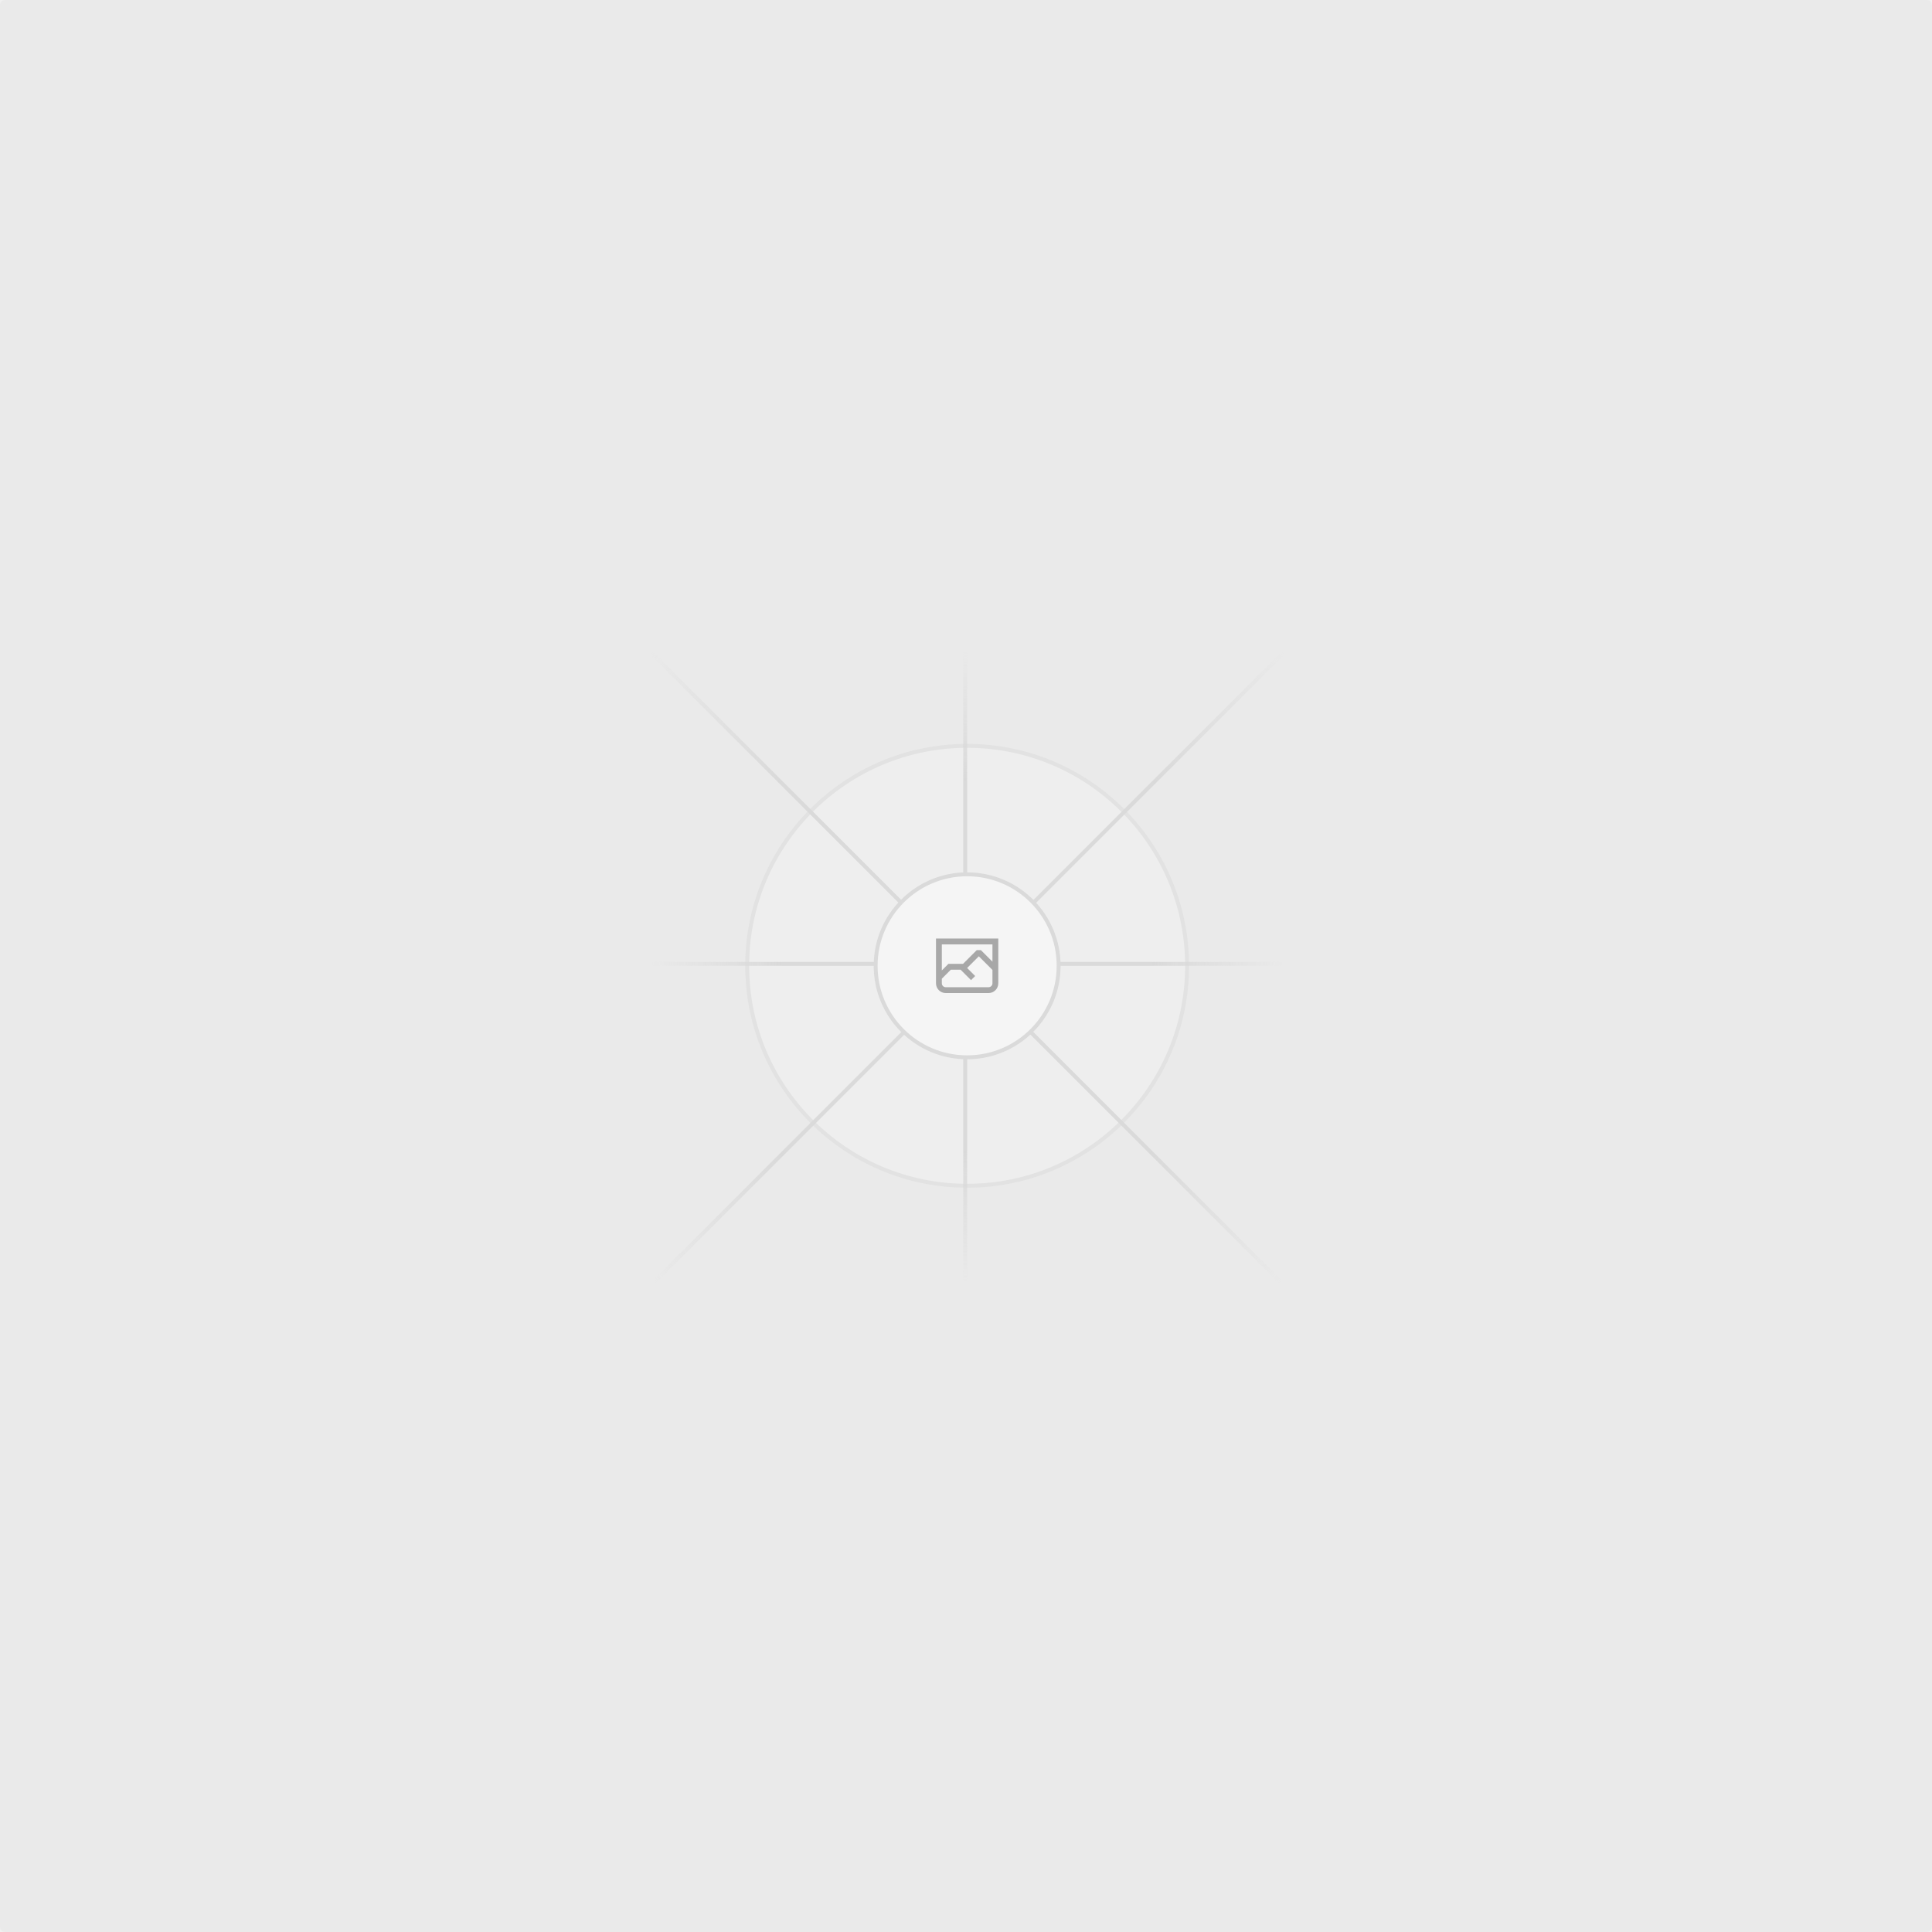
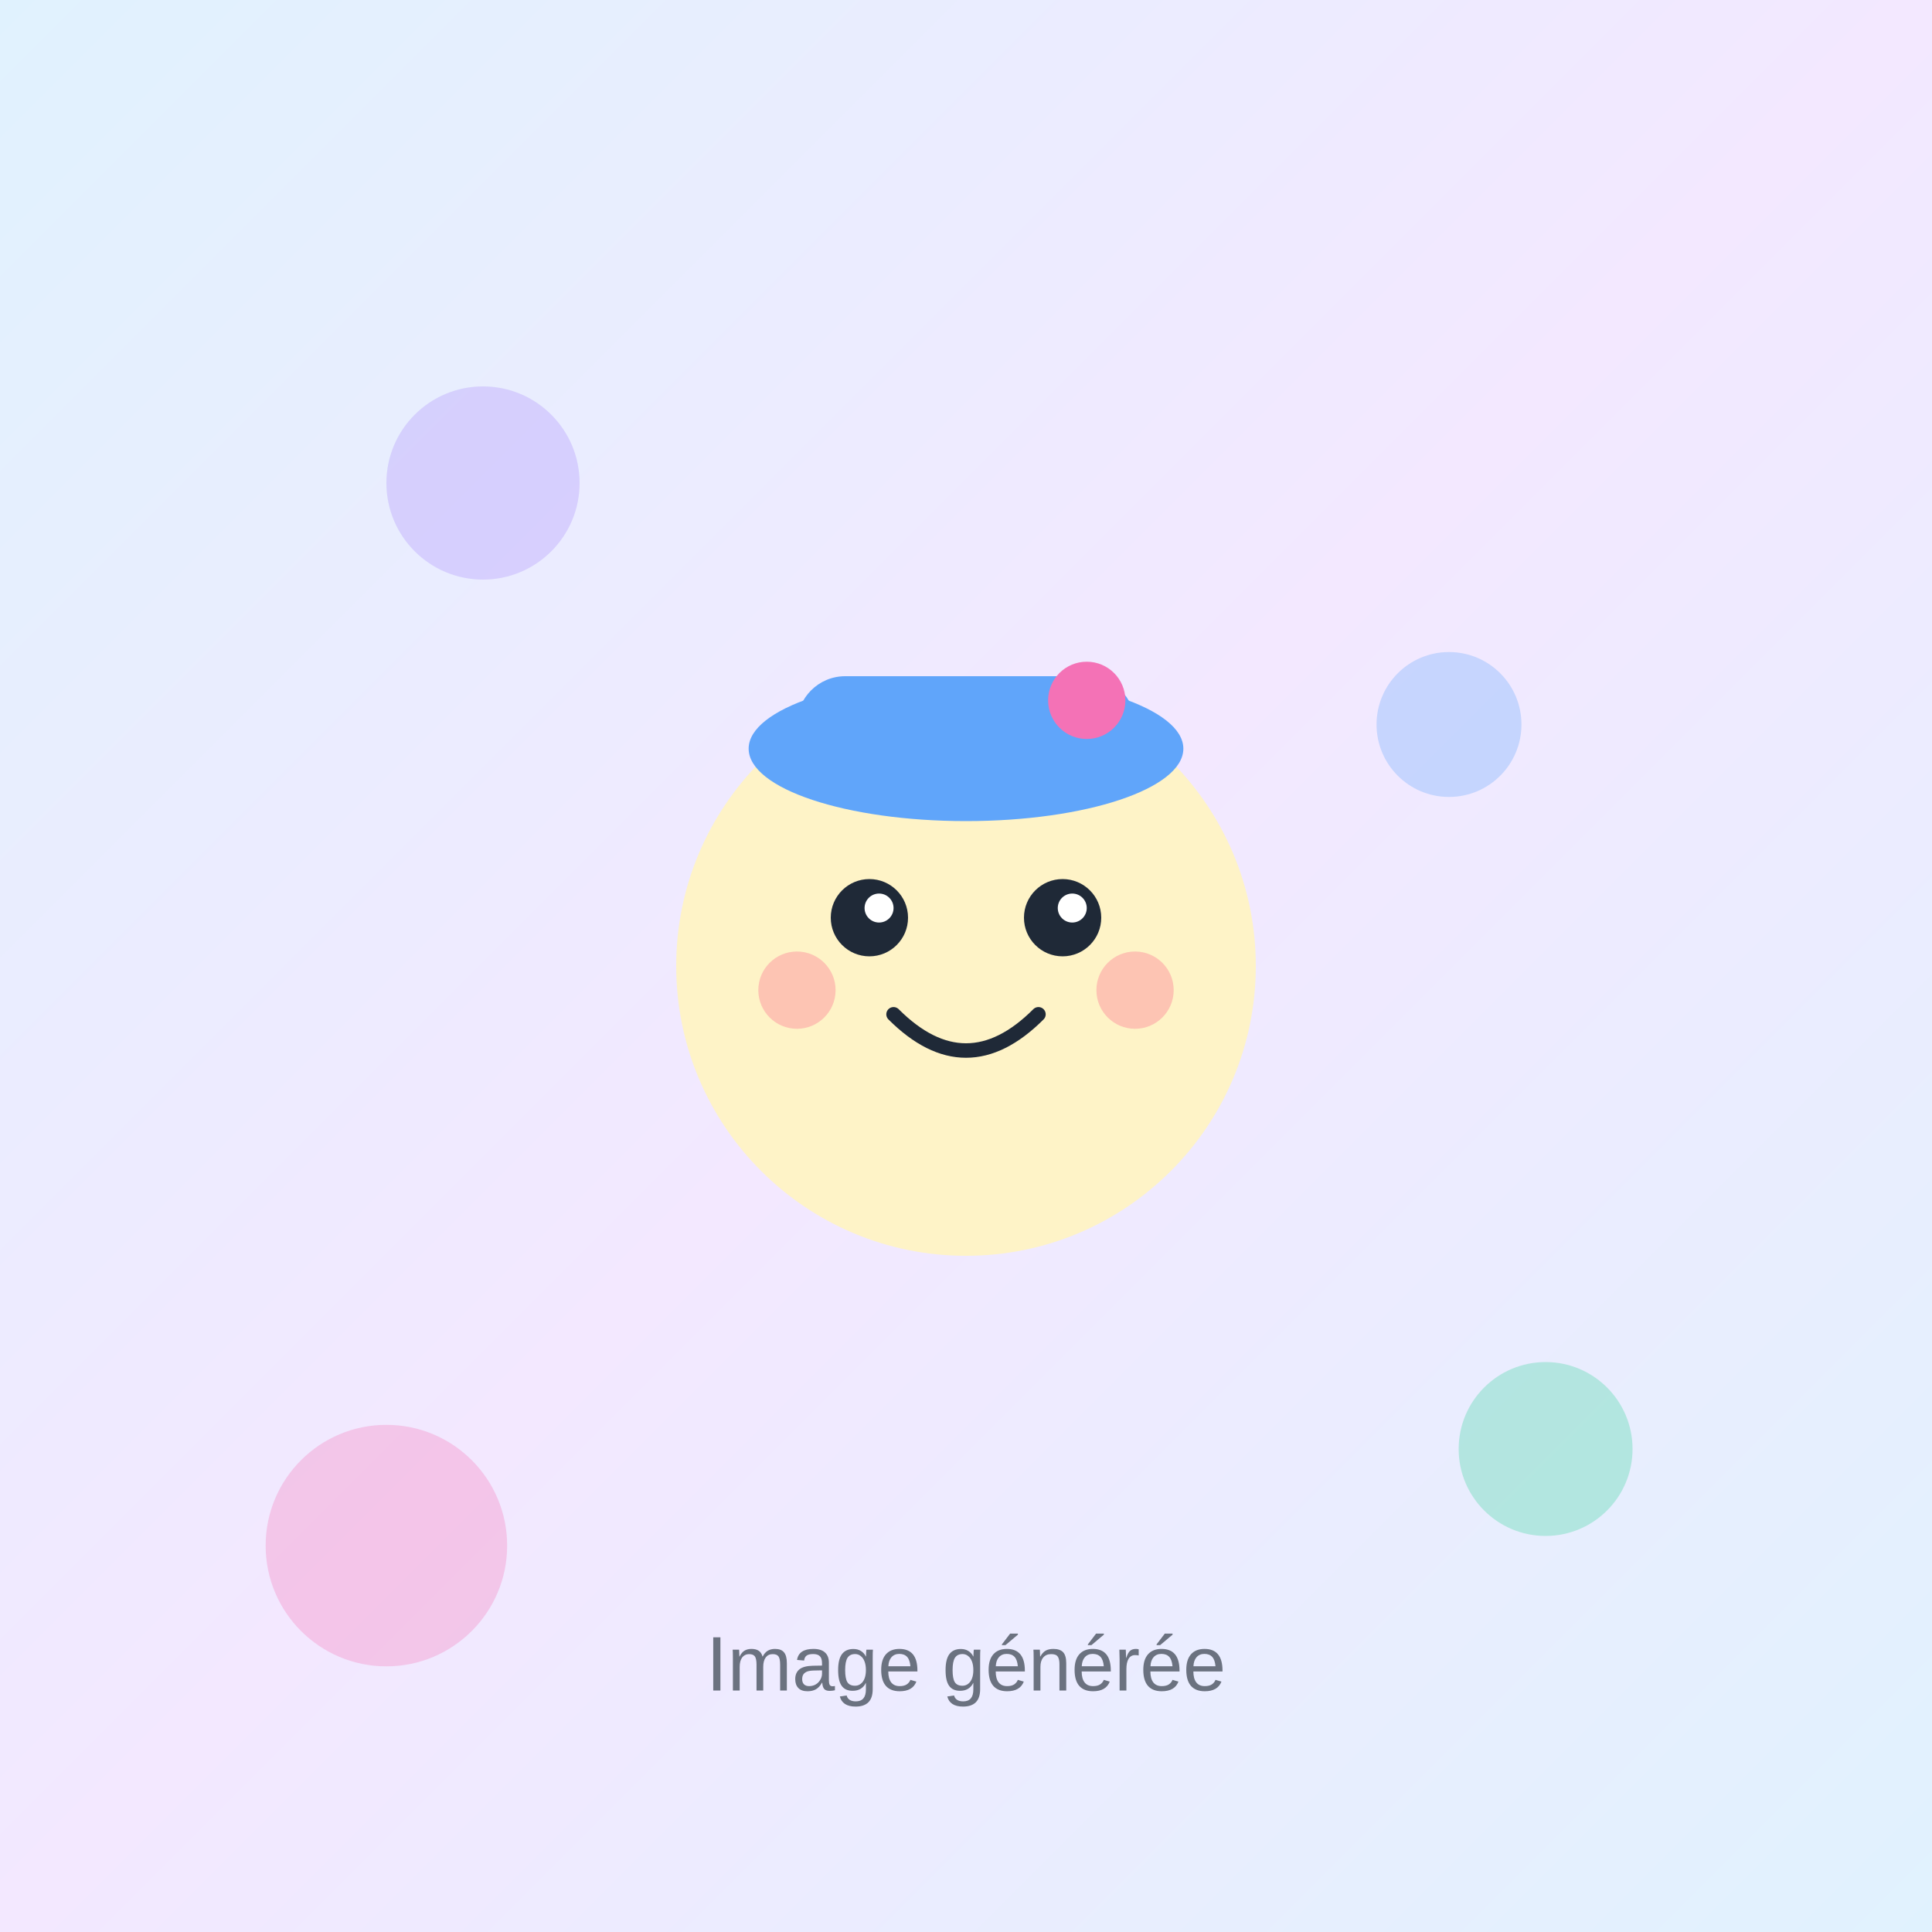
- <svg xmlns="http://www.w3.org/2000/svg" width="1200" height="1200" fill="none">
-   <rect width="1200" height="1200" fill="#EAEAEA" rx="3" />
-   <g opacity=".5">
-     <g opacity=".5">
-       <path fill="#FAFAFA" d="M600.709 736.5c-75.454 0-136.621-61.167-136.621-136.62 0-75.454 61.167-136.621 136.621-136.621 75.453 0 136.62 61.167 136.62 136.621 0 75.453-61.167 136.62-136.62 136.62Z" />
-       <path stroke="#C9C9C9" stroke-width="2.418" d="M600.709 736.5c-75.454 0-136.621-61.167-136.621-136.62 0-75.454 61.167-136.621 136.621-136.621 75.453 0 136.62 61.167 136.62 136.621 0 75.453-61.167 136.62-136.62 136.62Z" />
-     </g>
-     <path stroke="url(#a)" stroke-width="2.418" d="M0-1.209h553.581" transform="scale(1 -1) rotate(45 1163.11 91.165)" />
-     <path stroke="url(#b)" stroke-width="2.418" d="M404.846 598.671h391.726" />
-     <path stroke="url(#c)" stroke-width="2.418" d="M599.5 795.742V404.017" />
-     <path stroke="url(#d)" stroke-width="2.418" d="m795.717 796.597-391.441-391.44" />
-     <path fill="#fff" d="M600.709 656.704c-31.384 0-56.825-25.441-56.825-56.824 0-31.384 25.441-56.825 56.825-56.825 31.383 0 56.824 25.441 56.824 56.825 0 31.383-25.441 56.824-56.824 56.824Z" />
-     <g clip-path="url(#e)">
-       <path fill="#666" fill-rule="evenodd" d="M616.426 586.58h-31.434v16.176l3.553-3.554.531-.531h9.068l.074-.074 8.463-8.463h2.565l7.18 7.181V586.58Zm-15.715 14.654 3.698 3.699 1.283 1.282-2.565 2.565-1.282-1.283-5.2-5.199h-6.066l-5.514 5.514-.073.073v2.876a2.418 2.418 0 0 0 2.418 2.418h26.598a2.418 2.418 0 0 0 2.418-2.418v-8.317l-8.463-8.463-7.181 7.181-.071.072Zm-19.347 5.442v4.085a6.045 6.045 0 0 0 6.046 6.045h26.598a6.044 6.044 0 0 0 6.045-6.045v-7.108l1.356-1.355-1.282-1.283-.074-.073v-17.989h-38.689v23.43l-.146.146.146.147Z" clip-rule="evenodd" />
-     </g>
-     <path stroke="#C9C9C9" stroke-width="2.418" d="M600.709 656.704c-31.384 0-56.825-25.441-56.825-56.824 0-31.384 25.441-56.825 56.825-56.825 31.383 0 56.824 25.441 56.824 56.825 0 31.383-25.441 56.824-56.824 56.824Z" />
+ <svg xmlns="http://www.w3.org/2000/svg" width="400" height="400" viewBox="0 0 400 400" fill="none">
+   <rect width="400" height="400" fill="url(#gradient)" />
+   <defs>
+     <linearGradient id="gradient" x1="0%" y1="0%" x2="100%" y2="100%">
+       <stop offset="0%" style="stop-color:#E0F2FE;stop-opacity:1" />
+       <stop offset="50%" style="stop-color:#F3E8FF;stop-opacity:1" />
+       <stop offset="100%" style="stop-color:#E0F2FE;stop-opacity:1" />
+     </linearGradient>
+   </defs>
+   <circle cx="100" cy="100" r="20" fill="#A78BFA" opacity="0.3" />
+   <circle cx="300" cy="150" r="15" fill="#60A5FA" opacity="0.3" />
+   <circle cx="80" cy="320" r="25" fill="#F472B6" opacity="0.3" />
+   <circle cx="320" cy="300" r="18" fill="#34D399" opacity="0.3" />
+   <g transform="translate(200, 200)">
+     <circle cx="0" cy="0" r="60" fill="#FEF3C7" />
+     <circle cx="-20" cy="-10" r="8" fill="#1F2937" />
+     <circle cx="20" cy="-10" r="8" fill="#1F2937" />
+     <circle cx="-18" cy="-12" r="3" fill="#FFFFFF" />
+     <circle cx="22" cy="-12" r="3" fill="#FFFFFF" />
+     <circle cx="-35" cy="5" r="8" fill="#FCA5A5" opacity="0.6" />
+     <circle cx="35" cy="5" r="8" fill="#FCA5A5" opacity="0.6" />
+     <path d="M -15 10 Q 0 25 15 10" stroke="#1F2937" stroke-width="3" fill="none" stroke-linecap="round" />
+     <ellipse cx="0" cy="-45" rx="45" ry="15" fill="#60A5FA" />
+     <rect x="-35" y="-60" width="70" height="20" rx="10" fill="#60A5FA" />
+     <circle cx="25" cy="-55" r="8" fill="#F472B6" />
  </g>
-   <defs>
-     <linearGradient id="a" x1="554.061" x2="-.48" y1=".083" y2=".087" gradientUnits="userSpaceOnUse">
-       <stop stop-color="#C9C9C9" stop-opacity="0" />
-       <stop offset=".208" stop-color="#C9C9C9" />
-       <stop offset=".792" stop-color="#C9C9C9" />
-       <stop offset="1" stop-color="#C9C9C9" stop-opacity="0" />
-     </linearGradient>
-     <linearGradient id="b" x1="796.912" x2="404.507" y1="599.963" y2="599.965" gradientUnits="userSpaceOnUse">
-       <stop stop-color="#C9C9C9" stop-opacity="0" />
-       <stop offset=".208" stop-color="#C9C9C9" />
-       <stop offset=".792" stop-color="#C9C9C9" />
-       <stop offset="1" stop-color="#C9C9C9" stop-opacity="0" />
-     </linearGradient>
-     <linearGradient id="c" x1="600.792" x2="600.794" y1="403.677" y2="796.082" gradientUnits="userSpaceOnUse">
-       <stop stop-color="#C9C9C9" stop-opacity="0" />
-       <stop offset=".208" stop-color="#C9C9C9" />
-       <stop offset=".792" stop-color="#C9C9C9" />
-       <stop offset="1" stop-color="#C9C9C9" stop-opacity="0" />
-     </linearGradient>
-     <linearGradient id="d" x1="404.85" x2="796.972" y1="403.903" y2="796.02" gradientUnits="userSpaceOnUse">
-       <stop stop-color="#C9C9C9" stop-opacity="0" />
-       <stop offset=".208" stop-color="#C9C9C9" />
-       <stop offset=".792" stop-color="#C9C9C9" />
-       <stop offset="1" stop-color="#C9C9C9" stop-opacity="0" />
-     </linearGradient>
-     <clipPath id="e">
-       <path fill="#fff" d="M581.364 580.535h38.689v38.689h-38.689z" />
-     </clipPath>
-   </defs>
+   <text x="200" y="350" text-anchor="middle" font-family="Arial, sans-serif" font-size="16" fill="#6B7280">
+     Image générée
+   </text>
</svg>
